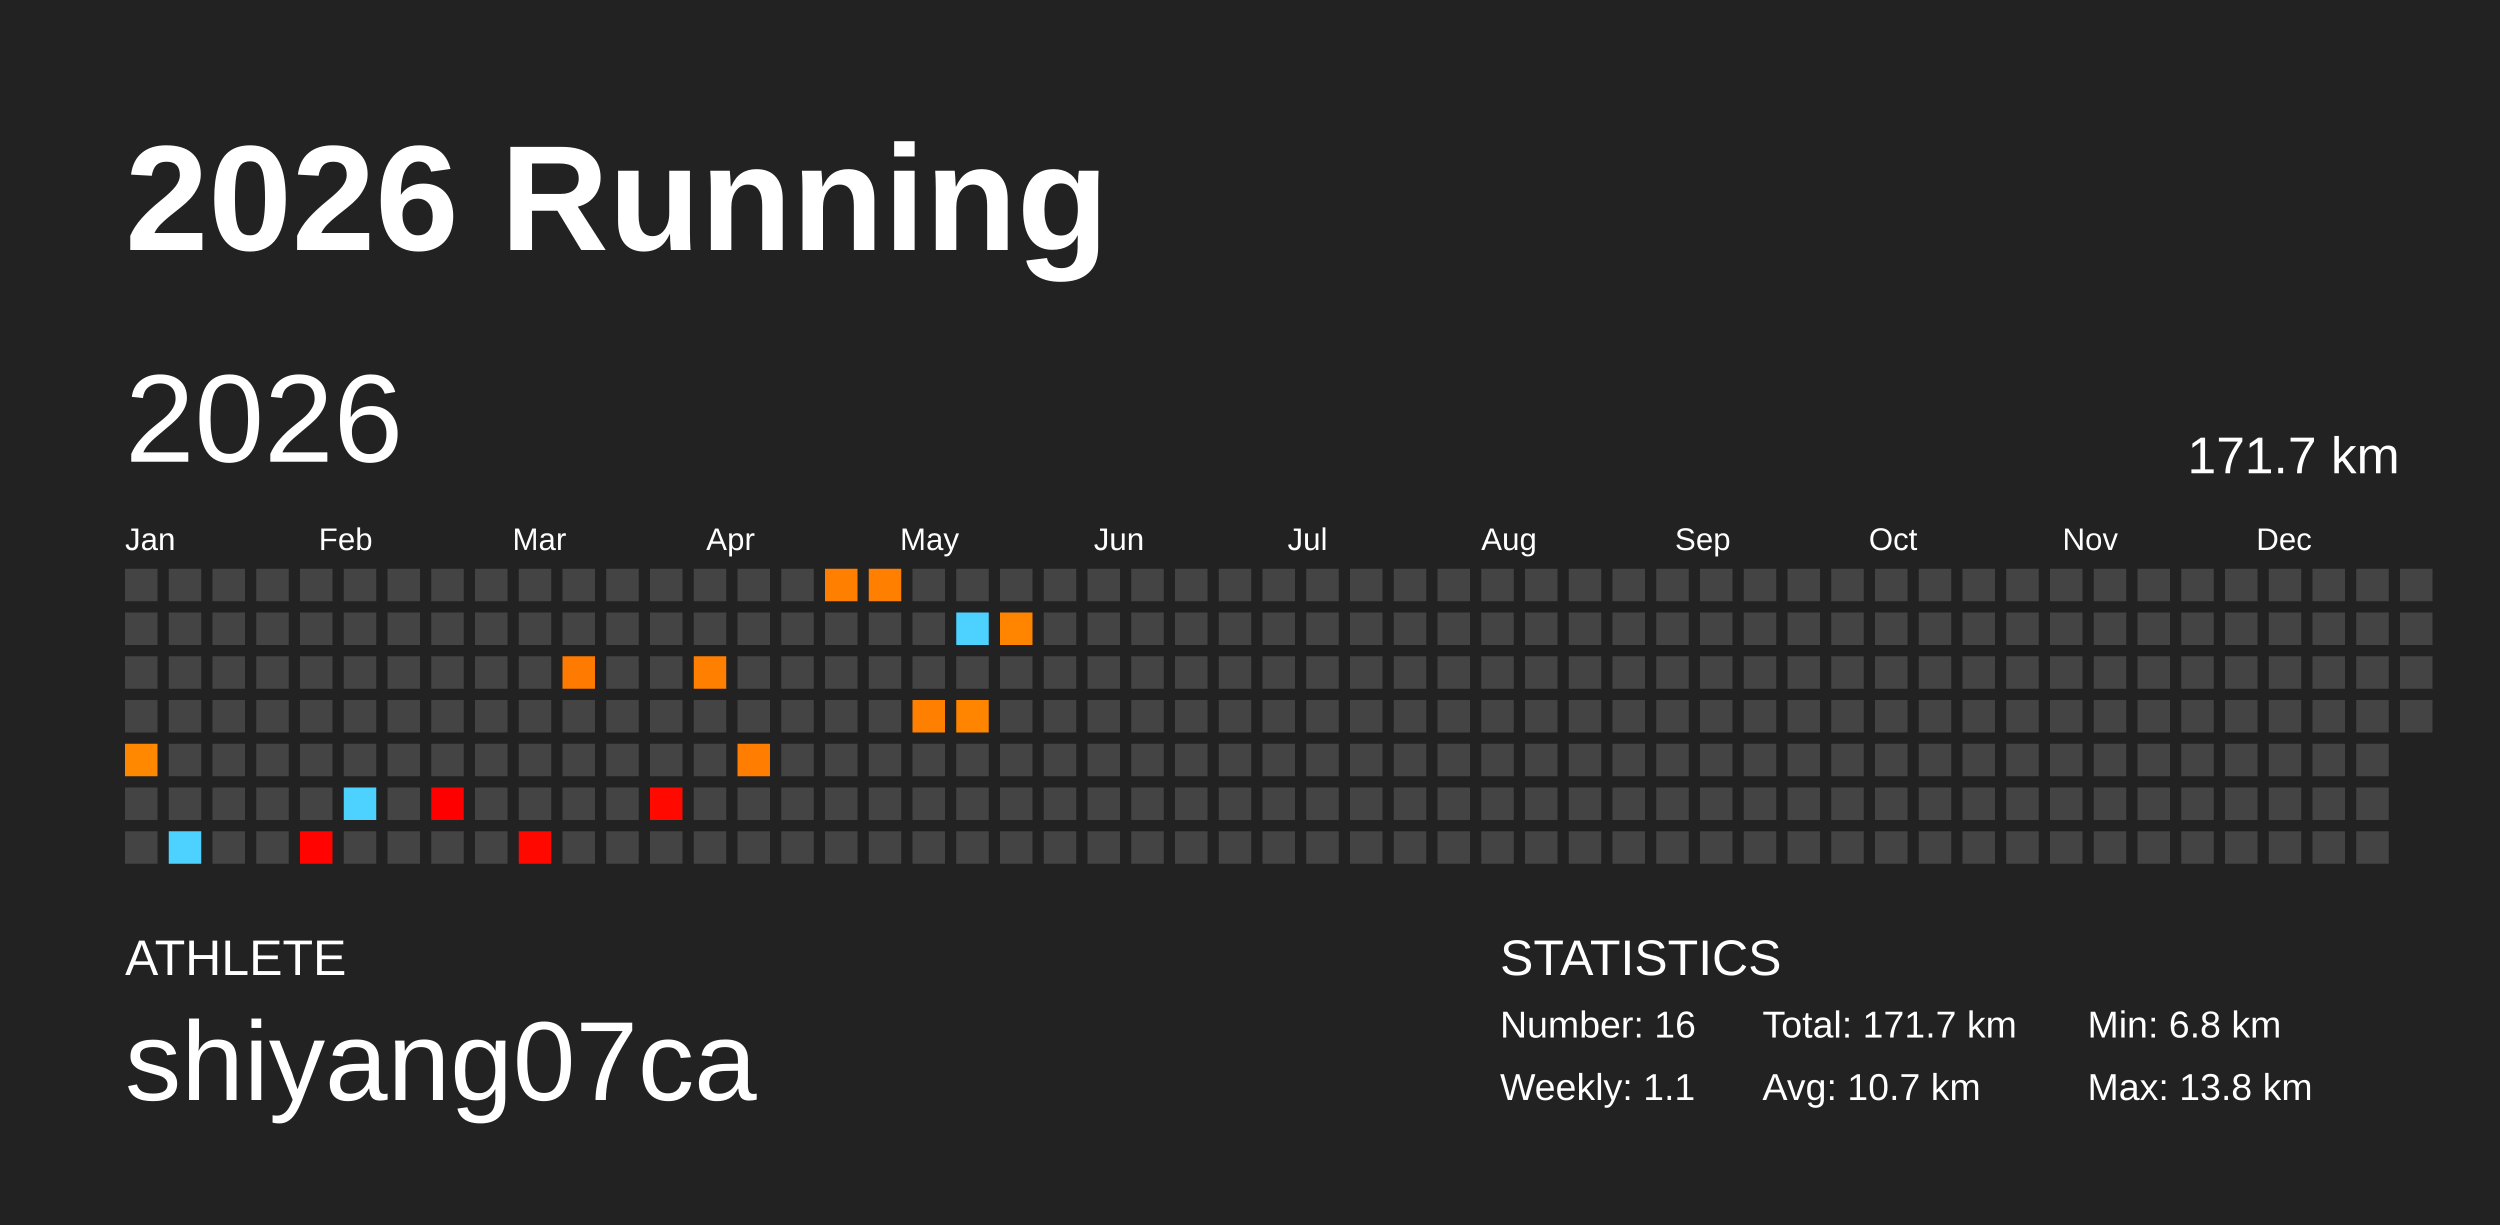
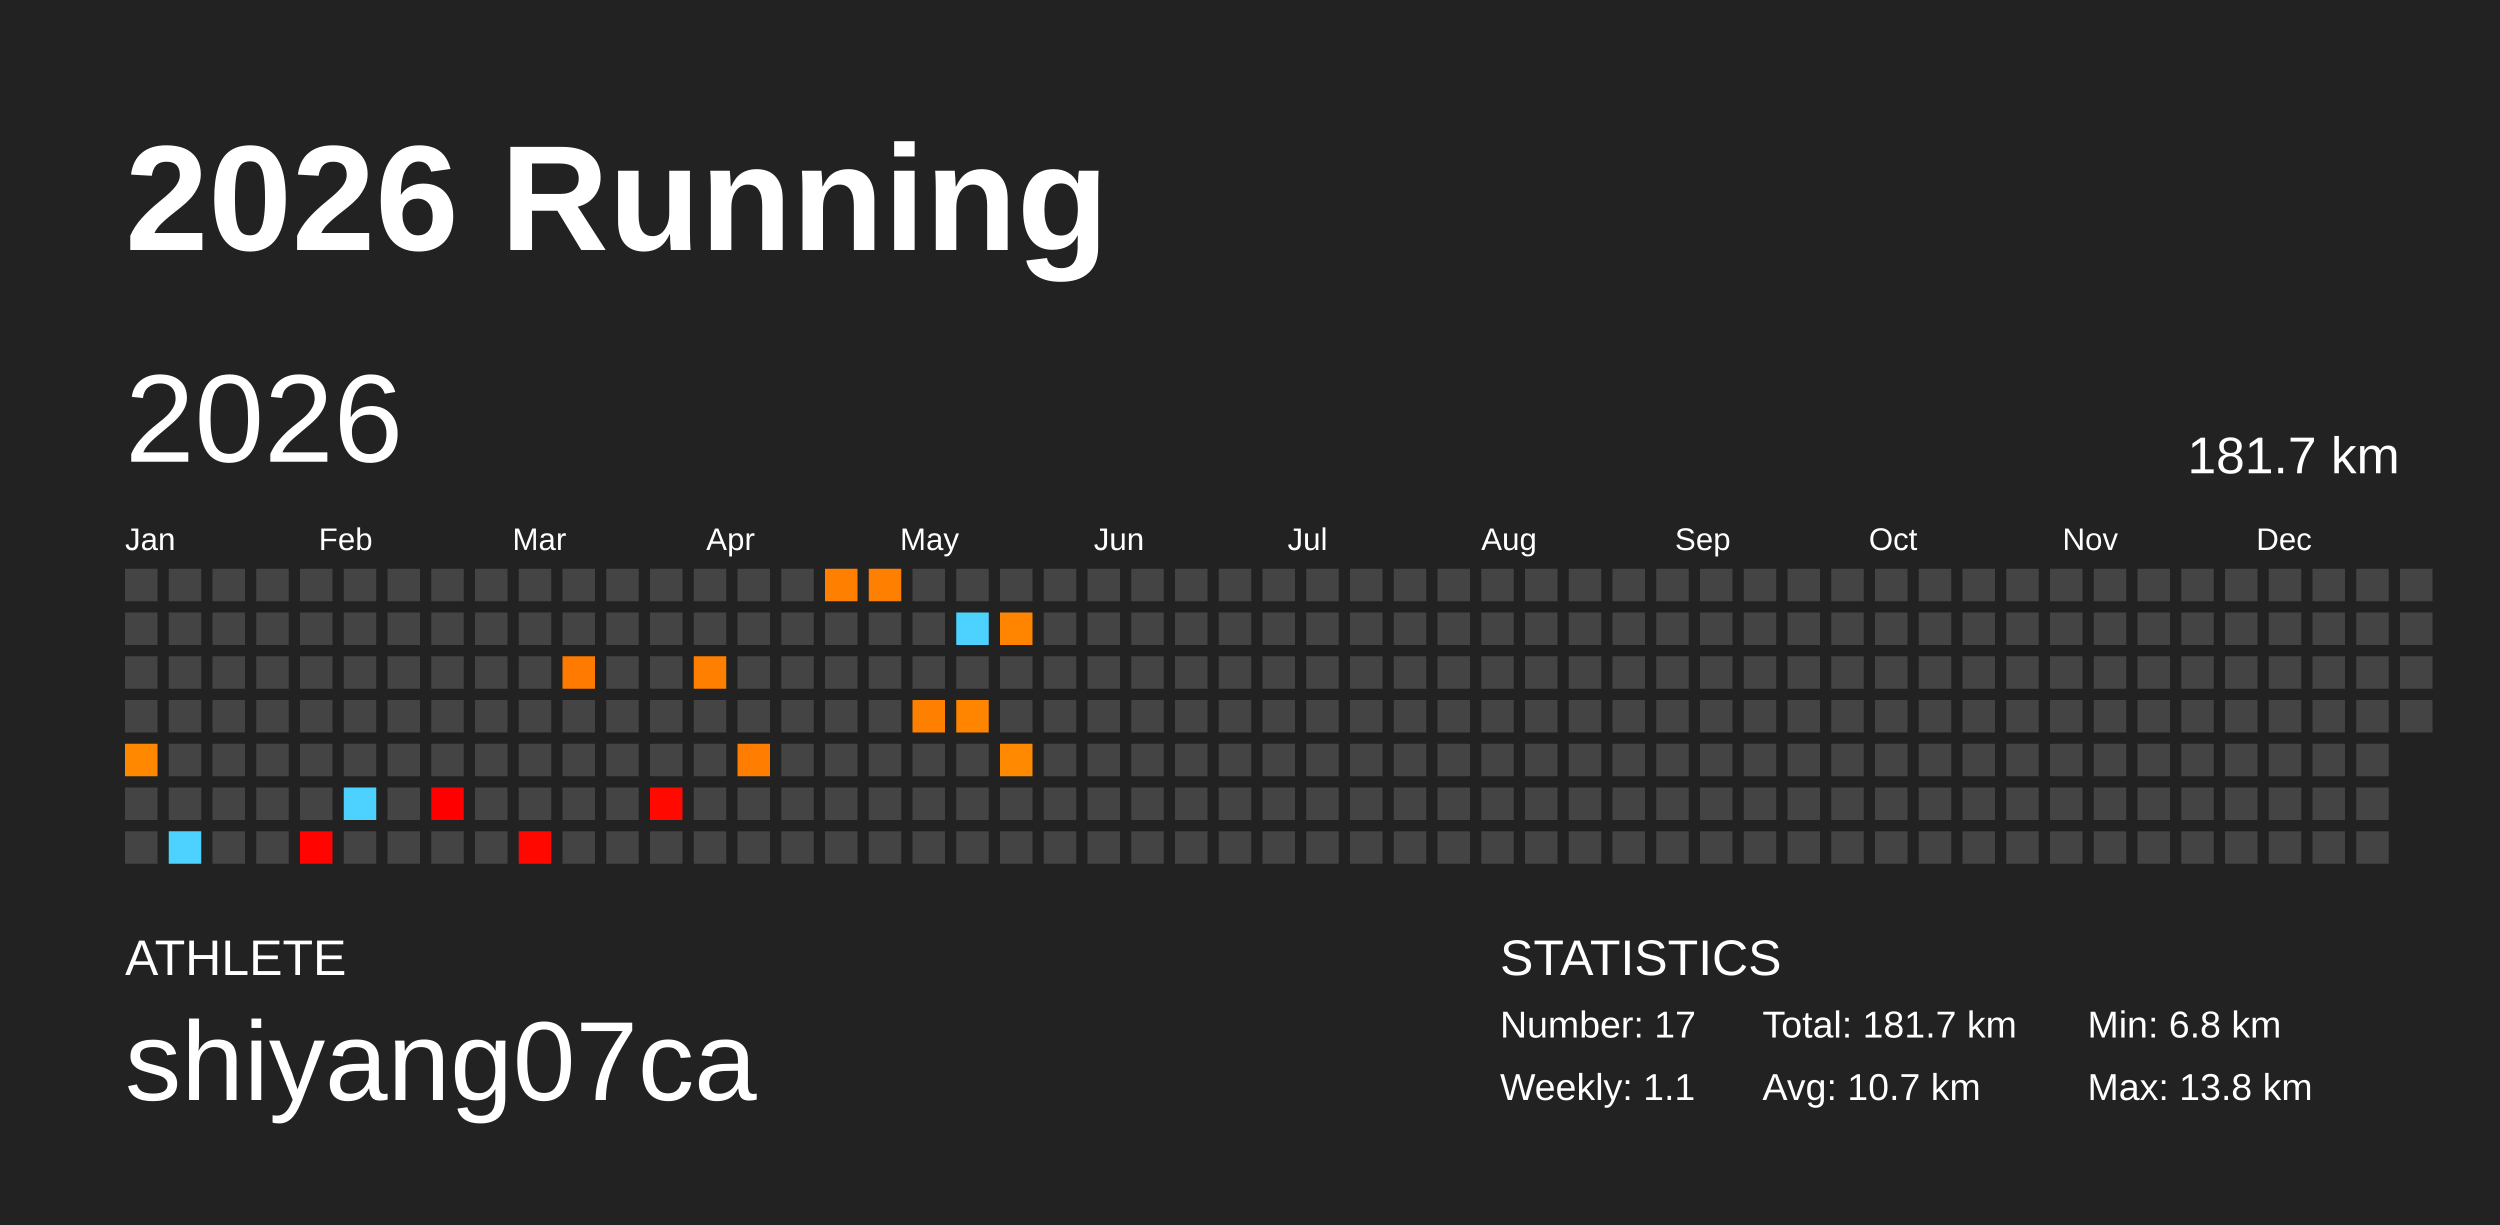
<svg xmlns="http://www.w3.org/2000/svg" baseProfile="full" height="98mm" version="1.1" viewBox="0,0,200,98" width="200mm">
  <defs />
  <rect fill="#222222" height="98" width="200" x="0" y="0" />
  <text fill="#FFFFFF" style="font-size:12px; font-family:Arial; font-weight:bold;" x="10" y="20">2026 Running</text>
  <text fill="#FFFFFF" style="font-size:4px; font-family:Arial" x="10" y="78">ATHLETE</text>
  <text fill="#FFFFFF" style="font-size:9px; font-family:Arial" x="10" y="88">shiyang07ca</text>
  <text fill="#FFFFFF" style="font-size:4px; font-family:Arial" x="120" y="78">STATISTICS</text>
-   <text fill="#FFFFFF" style="font-size:3px; font-family:Arial" x="120" y="83">Number: 16</text>
+   <text fill="#FFFFFF" style="font-size:3px; font-family:Arial" x="120" y="83">Number: 17</text>
  <text fill="#FFFFFF" style="font-size:3px; font-family:Arial" x="120" y="88">Weekly: 1.1</text>
-   <text fill="#FFFFFF" style="font-size:3px; font-family:Arial" x="141" y="83">Total: 171.7 km</text>
+   <text fill="#FFFFFF" style="font-size:3px; font-family:Arial" x="141" y="83">Total: 181.7 km</text>
  <text fill="#FFFFFF" style="font-size:3px; font-family:Arial" x="141" y="88">Avg: 10.7 km</text>
  <text fill="#FFFFFF" style="font-size:3px; font-family:Arial" x="167" y="83">Min: 6.8 km</text>
  <text fill="#FFFFFF" style="font-size:3px; font-family:Arial" x="167" y="88">Max: 13.8 km</text>
  <text dominant-baseline="hanging" fill="#FFFFFF" style="font-size:10.0px; font-family:Arial;" x="10" y="30">2026</text>
-   <text dominant-baseline="hanging" fill="#FFFFFF" style="font-size:4.125px; font-family:Arial;" x="175" y="35">171.7 km</text>
+   <text dominant-baseline="hanging" fill="#FFFFFF" style="font-size:4.125px; font-family:Arial;" x="175" y="35">181.7 km</text>
  <text fill="#FFFFFF" style="font-size:2.5px; font-family:Arial" x="10.0" y="44">Jan</text>
  <text fill="#FFFFFF" style="font-size:2.5px; font-family:Arial" x="25.5" y="44">Feb</text>
  <text fill="#FFFFFF" style="font-size:2.5px; font-family:Arial" x="41.0" y="44">Mar</text>
  <text fill="#FFFFFF" style="font-size:2.5px; font-family:Arial" x="56.5" y="44">Apr</text>
  <text fill="#FFFFFF" style="font-size:2.5px; font-family:Arial" x="72.0" y="44">May</text>
  <text fill="#FFFFFF" style="font-size:2.5px; font-family:Arial" x="87.5" y="44">Jun</text>
  <text fill="#FFFFFF" style="font-size:2.5px; font-family:Arial" x="103.0" y="44">Jul</text>
  <text fill="#FFFFFF" style="font-size:2.5px; font-family:Arial" x="118.5" y="44">Aug</text>
  <text fill="#FFFFFF" style="font-size:2.5px; font-family:Arial" x="134.0" y="44">Sep</text>
  <text fill="#FFFFFF" style="font-size:2.5px; font-family:Arial" x="149.5" y="44">Oct</text>
  <text fill="#FFFFFF" style="font-size:2.5px; font-family:Arial" x="165.0" y="44">Nov</text>
  <text fill="#FFFFFF" style="font-size:2.5px; font-family:Arial" x="180.5" y="44">Dec</text>
  <rect fill="#444444" height="2.6" width="2.6" x="10.0" y="45.5" />
  <rect fill="#444444" height="2.6" width="2.6" x="10.0" y="49.0" />
  <rect fill="#444444" height="2.6" width="2.6" x="10.0" y="52.5" />
  <rect fill="#444444" height="2.6" width="2.6" x="10.0" y="56.0" />
  <rect fill="#ff8800" height="2.6" width="2.6" x="10.0" y="59.5" />
  <rect fill="#444444" height="2.6" width="2.6" x="10.0" y="63.0" />
  <rect fill="#444444" height="2.6" width="2.6" x="10.0" y="66.5" />
  <rect fill="#444444" height="2.6" width="2.6" x="13.5" y="45.5" />
  <rect fill="#444444" height="2.6" width="2.6" x="13.5" y="49.0" />
  <rect fill="#444444" height="2.6" width="2.6" x="13.5" y="52.5" />
  <rect fill="#444444" height="2.6" width="2.6" x="13.5" y="56.0" />
  <rect fill="#444444" height="2.6" width="2.6" x="13.5" y="59.5" />
  <rect fill="#444444" height="2.6" width="2.6" x="13.5" y="63.0" />
  <rect fill="#4dd2ff" height="2.6" width="2.6" x="13.5" y="66.5" />
  <rect fill="#444444" height="2.6" width="2.6" x="17.0" y="45.5" />
  <rect fill="#444444" height="2.6" width="2.6" x="17.0" y="49.0" />
  <rect fill="#444444" height="2.6" width="2.6" x="17.0" y="52.5" />
  <rect fill="#444444" height="2.6" width="2.6" x="17.0" y="56.0" />
  <rect fill="#444444" height="2.6" width="2.6" x="17.0" y="59.5" />
  <rect fill="#444444" height="2.6" width="2.6" x="17.0" y="63.0" />
  <rect fill="#444444" height="2.6" width="2.6" x="17.0" y="66.5" />
  <rect fill="#444444" height="2.6" width="2.6" x="20.5" y="45.5" />
  <rect fill="#444444" height="2.6" width="2.6" x="20.5" y="49.0" />
  <rect fill="#444444" height="2.6" width="2.6" x="20.5" y="52.5" />
  <rect fill="#444444" height="2.6" width="2.6" x="20.5" y="56.0" />
  <rect fill="#444444" height="2.6" width="2.6" x="20.5" y="59.5" />
  <rect fill="#444444" height="2.6" width="2.6" x="20.5" y="63.0" />
  <rect fill="#444444" height="2.6" width="2.6" x="20.5" y="66.5" />
  <rect fill="#444444" height="2.6" width="2.6" x="24.0" y="45.5" />
  <rect fill="#444444" height="2.6" width="2.6" x="24.0" y="49.0" />
  <rect fill="#444444" height="2.6" width="2.6" x="24.0" y="52.5" />
  <rect fill="#444444" height="2.6" width="2.6" x="24.0" y="56.0" />
  <rect fill="#444444" height="2.6" width="2.6" x="24.0" y="59.5" />
  <rect fill="#444444" height="2.6" width="2.6" x="24.0" y="63.0" />
  <rect fill="#ff0400" height="2.6" width="2.6" x="24.0" y="66.5" />
  <rect fill="#444444" height="2.6" width="2.6" x="27.5" y="45.5" />
  <rect fill="#444444" height="2.6" width="2.6" x="27.5" y="49.0" />
  <rect fill="#444444" height="2.6" width="2.6" x="27.5" y="52.5" />
  <rect fill="#444444" height="2.6" width="2.6" x="27.5" y="56.0" />
  <rect fill="#444444" height="2.6" width="2.6" x="27.5" y="59.5" />
  <rect fill="#4dd2ff" height="2.6" width="2.6" x="27.5" y="63.0" />
  <rect fill="#444444" height="2.6" width="2.6" x="27.5" y="66.5" />
  <rect fill="#444444" height="2.6" width="2.6" x="31.0" y="45.5" />
  <rect fill="#444444" height="2.6" width="2.6" x="31.0" y="49.0" />
  <rect fill="#444444" height="2.6" width="2.6" x="31.0" y="52.5" />
  <rect fill="#444444" height="2.6" width="2.6" x="31.0" y="56.0" />
  <rect fill="#444444" height="2.6" width="2.6" x="31.0" y="59.5" />
  <rect fill="#444444" height="2.6" width="2.6" x="31.0" y="63.0" />
  <rect fill="#444444" height="2.6" width="2.6" x="31.0" y="66.5" />
  <rect fill="#444444" height="2.6" width="2.6" x="34.5" y="45.5" />
  <rect fill="#444444" height="2.6" width="2.6" x="34.5" y="49.0" />
  <rect fill="#444444" height="2.6" width="2.6" x="34.5" y="52.5" />
  <rect fill="#444444" height="2.6" width="2.6" x="34.5" y="56.0" />
  <rect fill="#444444" height="2.6" width="2.6" x="34.5" y="59.5" />
  <rect fill="#ff0000" height="2.6" width="2.6" x="34.5" y="63.0" />
  <rect fill="#444444" height="2.6" width="2.6" x="34.5" y="66.5" />
  <rect fill="#444444" height="2.6" width="2.6" x="38.0" y="45.5" />
  <rect fill="#444444" height="2.6" width="2.6" x="38.0" y="49.0" />
  <rect fill="#444444" height="2.6" width="2.6" x="38.0" y="52.5" />
  <rect fill="#444444" height="2.6" width="2.6" x="38.0" y="56.0" />
  <rect fill="#444444" height="2.6" width="2.6" x="38.0" y="59.5" />
  <rect fill="#444444" height="2.6" width="2.6" x="38.0" y="63.0" />
  <rect fill="#444444" height="2.6" width="2.6" x="38.0" y="66.5" />
  <rect fill="#444444" height="2.6" width="2.6" x="41.5" y="45.5" />
  <rect fill="#444444" height="2.6" width="2.6" x="41.5" y="49.0" />
  <rect fill="#444444" height="2.6" width="2.6" x="41.5" y="52.5" />
  <rect fill="#444444" height="2.6" width="2.6" x="41.5" y="56.0" />
  <rect fill="#444444" height="2.6" width="2.6" x="41.5" y="59.5" />
  <rect fill="#444444" height="2.6" width="2.6" x="41.5" y="63.0" />
  <rect fill="#ff0800" height="2.6" width="2.6" x="41.5" y="66.5" />
  <rect fill="#444444" height="2.6" width="2.6" x="45.0" y="45.5" />
  <rect fill="#444444" height="2.6" width="2.6" x="45.0" y="49.0" />
  <rect fill="#ff7a00" height="2.6" width="2.6" x="45.0" y="52.5" />
  <rect fill="#444444" height="2.6" width="2.6" x="45.0" y="56.0" />
  <rect fill="#444444" height="2.6" width="2.6" x="45.0" y="59.5" />
  <rect fill="#444444" height="2.6" width="2.6" x="45.0" y="63.0" />
  <rect fill="#444444" height="2.6" width="2.6" x="45.0" y="66.5" />
  <rect fill="#444444" height="2.6" width="2.6" x="48.5" y="45.5" />
  <rect fill="#444444" height="2.6" width="2.6" x="48.5" y="49.0" />
  <rect fill="#444444" height="2.6" width="2.6" x="48.5" y="52.5" />
  <rect fill="#444444" height="2.6" width="2.6" x="48.5" y="56.0" />
  <rect fill="#444444" height="2.6" width="2.6" x="48.5" y="59.5" />
  <rect fill="#444444" height="2.6" width="2.6" x="48.5" y="63.0" />
  <rect fill="#444444" height="2.6" width="2.6" x="48.5" y="66.5" />
  <rect fill="#444444" height="2.6" width="2.6" x="52.0" y="45.5" />
  <rect fill="#444444" height="2.6" width="2.6" x="52.0" y="49.0" />
  <rect fill="#444444" height="2.6" width="2.6" x="52.0" y="52.5" />
  <rect fill="#444444" height="2.6" width="2.6" x="52.0" y="56.0" />
  <rect fill="#444444" height="2.6" width="2.6" x="52.0" y="59.5" />
  <rect fill="#ff0900" height="2.6" width="2.6" x="52.0" y="63.0" />
  <rect fill="#444444" height="2.6" width="2.6" x="52.0" y="66.5" />
  <rect fill="#444444" height="2.6" width="2.6" x="55.5" y="45.5" />
  <rect fill="#444444" height="2.6" width="2.6" x="55.5" y="49.0" />
  <rect fill="#ff8000" height="2.6" width="2.6" x="55.5" y="52.5" />
  <rect fill="#444444" height="2.6" width="2.6" x="55.5" y="56.0" />
  <rect fill="#444444" height="2.6" width="2.6" x="55.5" y="59.5" />
  <rect fill="#444444" height="2.6" width="2.6" x="55.5" y="63.0" />
  <rect fill="#444444" height="2.6" width="2.6" x="55.5" y="66.5" />
  <rect fill="#444444" height="2.6" width="2.6" x="59.0" y="45.5" />
  <rect fill="#444444" height="2.6" width="2.6" x="59.0" y="49.0" />
  <rect fill="#444444" height="2.6" width="2.6" x="59.0" y="52.5" />
  <rect fill="#444444" height="2.6" width="2.6" x="59.0" y="56.0" />
  <rect fill="#ff7d00" height="2.6" width="2.6" x="59.0" y="59.5" />
  <rect fill="#444444" height="2.6" width="2.6" x="59.0" y="63.0" />
  <rect fill="#444444" height="2.6" width="2.6" x="59.0" y="66.5" />
  <rect fill="#444444" height="2.6" width="2.6" x="62.5" y="45.5" />
  <rect fill="#444444" height="2.6" width="2.6" x="62.5" y="49.0" />
  <rect fill="#444444" height="2.6" width="2.6" x="62.5" y="52.5" />
  <rect fill="#444444" height="2.6" width="2.6" x="62.5" y="56.0" />
  <rect fill="#444444" height="2.6" width="2.6" x="62.5" y="59.5" />
  <rect fill="#444444" height="2.6" width="2.6" x="62.5" y="63.0" />
  <rect fill="#444444" height="2.6" width="2.6" x="62.5" y="66.5" />
  <rect fill="#ff7f00" height="2.6" width="2.6" x="66.0" y="45.5" />
  <rect fill="#444444" height="2.6" width="2.6" x="66.0" y="49.0" />
  <rect fill="#444444" height="2.6" width="2.6" x="66.0" y="52.5" />
  <rect fill="#444444" height="2.6" width="2.6" x="66.0" y="56.0" />
  <rect fill="#444444" height="2.6" width="2.6" x="66.0" y="59.5" />
  <rect fill="#444444" height="2.6" width="2.6" x="66.0" y="63.0" />
  <rect fill="#444444" height="2.6" width="2.6" x="66.0" y="66.5" />
  <rect fill="#ff8000" height="2.6" width="2.6" x="69.5" y="45.5" />
  <rect fill="#444444" height="2.6" width="2.6" x="69.5" y="49.0" />
  <rect fill="#444444" height="2.6" width="2.6" x="69.5" y="52.5" />
  <rect fill="#444444" height="2.6" width="2.6" x="69.5" y="56.0" />
  <rect fill="#444444" height="2.6" width="2.6" x="69.5" y="59.5" />
  <rect fill="#444444" height="2.6" width="2.6" x="69.5" y="63.0" />
  <rect fill="#444444" height="2.6" width="2.6" x="69.5" y="66.5" />
  <rect fill="#444444" height="2.6" width="2.6" x="73.0" y="45.5" />
  <rect fill="#444444" height="2.6" width="2.6" x="73.0" y="49.0" />
  <rect fill="#444444" height="2.6" width="2.6" x="73.0" y="52.5" />
  <rect fill="#ff8000" height="2.6" width="2.6" x="73.0" y="56.0" />
  <rect fill="#444444" height="2.6" width="2.6" x="73.0" y="59.5" />
  <rect fill="#444444" height="2.6" width="2.6" x="73.0" y="63.0" />
  <rect fill="#444444" height="2.6" width="2.6" x="73.0" y="66.5" />
  <rect fill="#444444" height="2.6" width="2.6" x="76.5" y="45.5" />
  <rect fill="#4dd2ff" height="2.6" width="2.6" x="76.5" y="49.0" />
  <rect fill="#444444" height="2.6" width="2.6" x="76.5" y="52.5" />
  <rect fill="#ff8500" height="2.6" width="2.6" x="76.5" y="56.0" />
  <rect fill="#444444" height="2.6" width="2.6" x="76.5" y="59.5" />
  <rect fill="#444444" height="2.6" width="2.6" x="76.5" y="63.0" />
  <rect fill="#444444" height="2.6" width="2.6" x="76.5" y="66.5" />
  <rect fill="#444444" height="2.6" width="2.6" x="80.0" y="45.5" />
  <rect fill="#ff8400" height="2.6" width="2.6" x="80.0" y="49.0" />
  <rect fill="#444444" height="2.6" width="2.6" x="80.0" y="52.5" />
  <rect fill="#444444" height="2.6" width="2.6" x="80.0" y="56.0" />
-   <rect fill="#444444" height="2.6" width="2.6" x="80.0" y="59.5" />
+   <rect fill="#ff8900" height="2.6" width="2.6" x="80.0" y="59.5" />
  <rect fill="#444444" height="2.6" width="2.6" x="80.0" y="63.0" />
  <rect fill="#444444" height="2.6" width="2.6" x="80.0" y="66.5" />
  <rect fill="#444444" height="2.6" width="2.6" x="83.5" y="45.5" />
  <rect fill="#444444" height="2.6" width="2.6" x="83.5" y="49.0" />
  <rect fill="#444444" height="2.6" width="2.6" x="83.5" y="52.5" />
  <rect fill="#444444" height="2.6" width="2.6" x="83.5" y="56.0" />
  <rect fill="#444444" height="2.6" width="2.6" x="83.5" y="59.5" />
  <rect fill="#444444" height="2.6" width="2.6" x="83.5" y="63.0" />
  <rect fill="#444444" height="2.6" width="2.6" x="83.5" y="66.5" />
  <rect fill="#444444" height="2.6" width="2.6" x="87.0" y="45.5" />
  <rect fill="#444444" height="2.6" width="2.6" x="87.0" y="49.0" />
  <rect fill="#444444" height="2.6" width="2.6" x="87.0" y="52.5" />
  <rect fill="#444444" height="2.6" width="2.6" x="87.0" y="56.0" />
  <rect fill="#444444" height="2.6" width="2.6" x="87.0" y="59.5" />
  <rect fill="#444444" height="2.6" width="2.6" x="87.0" y="63.0" />
  <rect fill="#444444" height="2.6" width="2.6" x="87.0" y="66.5" />
  <rect fill="#444444" height="2.6" width="2.6" x="90.5" y="45.5" />
  <rect fill="#444444" height="2.6" width="2.6" x="90.5" y="49.0" />
  <rect fill="#444444" height="2.6" width="2.6" x="90.5" y="52.5" />
  <rect fill="#444444" height="2.6" width="2.6" x="90.5" y="56.0" />
  <rect fill="#444444" height="2.6" width="2.6" x="90.5" y="59.5" />
  <rect fill="#444444" height="2.6" width="2.6" x="90.5" y="63.0" />
  <rect fill="#444444" height="2.6" width="2.6" x="90.5" y="66.5" />
  <rect fill="#444444" height="2.6" width="2.6" x="94.0" y="45.5" />
  <rect fill="#444444" height="2.6" width="2.6" x="94.0" y="49.0" />
  <rect fill="#444444" height="2.6" width="2.6" x="94.0" y="52.5" />
  <rect fill="#444444" height="2.6" width="2.6" x="94.0" y="56.0" />
  <rect fill="#444444" height="2.6" width="2.6" x="94.0" y="59.5" />
  <rect fill="#444444" height="2.6" width="2.6" x="94.0" y="63.0" />
  <rect fill="#444444" height="2.6" width="2.6" x="94.0" y="66.5" />
  <rect fill="#444444" height="2.6" width="2.6" x="97.5" y="45.5" />
  <rect fill="#444444" height="2.6" width="2.6" x="97.5" y="49.0" />
  <rect fill="#444444" height="2.6" width="2.6" x="97.5" y="52.5" />
  <rect fill="#444444" height="2.6" width="2.6" x="97.5" y="56.0" />
  <rect fill="#444444" height="2.6" width="2.6" x="97.5" y="59.5" />
  <rect fill="#444444" height="2.6" width="2.6" x="97.5" y="63.0" />
  <rect fill="#444444" height="2.6" width="2.6" x="97.5" y="66.5" />
  <rect fill="#444444" height="2.6" width="2.6" x="101.0" y="45.5" />
  <rect fill="#444444" height="2.6" width="2.6" x="101.0" y="49.0" />
  <rect fill="#444444" height="2.6" width="2.6" x="101.0" y="52.5" />
  <rect fill="#444444" height="2.6" width="2.6" x="101.0" y="56.0" />
  <rect fill="#444444" height="2.6" width="2.6" x="101.0" y="59.5" />
  <rect fill="#444444" height="2.6" width="2.6" x="101.0" y="63.0" />
  <rect fill="#444444" height="2.6" width="2.6" x="101.0" y="66.5" />
  <rect fill="#444444" height="2.6" width="2.6" x="104.5" y="45.5" />
  <rect fill="#444444" height="2.6" width="2.6" x="104.5" y="49.0" />
  <rect fill="#444444" height="2.6" width="2.6" x="104.5" y="52.5" />
  <rect fill="#444444" height="2.6" width="2.6" x="104.5" y="56.0" />
  <rect fill="#444444" height="2.6" width="2.6" x="104.5" y="59.5" />
  <rect fill="#444444" height="2.6" width="2.6" x="104.5" y="63.0" />
  <rect fill="#444444" height="2.6" width="2.6" x="104.5" y="66.5" />
  <rect fill="#444444" height="2.6" width="2.6" x="108.0" y="45.5" />
  <rect fill="#444444" height="2.6" width="2.6" x="108.0" y="49.0" />
  <rect fill="#444444" height="2.6" width="2.6" x="108.0" y="52.5" />
  <rect fill="#444444" height="2.6" width="2.6" x="108.0" y="56.0" />
  <rect fill="#444444" height="2.6" width="2.6" x="108.0" y="59.5" />
  <rect fill="#444444" height="2.6" width="2.6" x="108.0" y="63.0" />
  <rect fill="#444444" height="2.6" width="2.6" x="108.0" y="66.5" />
  <rect fill="#444444" height="2.6" width="2.6" x="111.5" y="45.5" />
  <rect fill="#444444" height="2.6" width="2.6" x="111.5" y="49.0" />
  <rect fill="#444444" height="2.6" width="2.6" x="111.5" y="52.5" />
  <rect fill="#444444" height="2.6" width="2.6" x="111.5" y="56.0" />
  <rect fill="#444444" height="2.6" width="2.6" x="111.5" y="59.5" />
  <rect fill="#444444" height="2.6" width="2.6" x="111.5" y="63.0" />
  <rect fill="#444444" height="2.6" width="2.6" x="111.5" y="66.5" />
  <rect fill="#444444" height="2.6" width="2.6" x="115.0" y="45.5" />
  <rect fill="#444444" height="2.6" width="2.6" x="115.0" y="49.0" />
  <rect fill="#444444" height="2.6" width="2.6" x="115.0" y="52.5" />
  <rect fill="#444444" height="2.6" width="2.6" x="115.0" y="56.0" />
  <rect fill="#444444" height="2.6" width="2.6" x="115.0" y="59.5" />
  <rect fill="#444444" height="2.6" width="2.6" x="115.0" y="63.0" />
  <rect fill="#444444" height="2.6" width="2.6" x="115.0" y="66.5" />
  <rect fill="#444444" height="2.6" width="2.6" x="118.5" y="45.5" />
  <rect fill="#444444" height="2.6" width="2.6" x="118.5" y="49.0" />
  <rect fill="#444444" height="2.6" width="2.6" x="118.5" y="52.5" />
  <rect fill="#444444" height="2.6" width="2.6" x="118.5" y="56.0" />
  <rect fill="#444444" height="2.6" width="2.6" x="118.5" y="59.5" />
  <rect fill="#444444" height="2.6" width="2.6" x="118.5" y="63.0" />
  <rect fill="#444444" height="2.6" width="2.6" x="118.5" y="66.5" />
  <rect fill="#444444" height="2.6" width="2.6" x="122.0" y="45.5" />
  <rect fill="#444444" height="2.6" width="2.6" x="122.0" y="49.0" />
  <rect fill="#444444" height="2.6" width="2.6" x="122.0" y="52.5" />
  <rect fill="#444444" height="2.6" width="2.6" x="122.0" y="56.0" />
  <rect fill="#444444" height="2.6" width="2.6" x="122.0" y="59.5" />
  <rect fill="#444444" height="2.6" width="2.6" x="122.0" y="63.0" />
  <rect fill="#444444" height="2.6" width="2.6" x="122.0" y="66.5" />
  <rect fill="#444444" height="2.6" width="2.6" x="125.5" y="45.5" />
  <rect fill="#444444" height="2.6" width="2.6" x="125.5" y="49.0" />
  <rect fill="#444444" height="2.6" width="2.6" x="125.5" y="52.5" />
  <rect fill="#444444" height="2.6" width="2.6" x="125.5" y="56.0" />
  <rect fill="#444444" height="2.6" width="2.6" x="125.5" y="59.5" />
  <rect fill="#444444" height="2.6" width="2.6" x="125.5" y="63.0" />
  <rect fill="#444444" height="2.6" width="2.6" x="125.5" y="66.5" />
  <rect fill="#444444" height="2.6" width="2.6" x="129.0" y="45.5" />
  <rect fill="#444444" height="2.6" width="2.6" x="129.0" y="49.0" />
  <rect fill="#444444" height="2.6" width="2.6" x="129.0" y="52.5" />
  <rect fill="#444444" height="2.6" width="2.6" x="129.0" y="56.0" />
  <rect fill="#444444" height="2.6" width="2.6" x="129.0" y="59.5" />
  <rect fill="#444444" height="2.6" width="2.6" x="129.0" y="63.0" />
  <rect fill="#444444" height="2.6" width="2.6" x="129.0" y="66.5" />
  <rect fill="#444444" height="2.6" width="2.6" x="132.5" y="45.5" />
  <rect fill="#444444" height="2.6" width="2.6" x="132.5" y="49.0" />
  <rect fill="#444444" height="2.6" width="2.6" x="132.5" y="52.5" />
  <rect fill="#444444" height="2.6" width="2.6" x="132.5" y="56.0" />
  <rect fill="#444444" height="2.6" width="2.6" x="132.5" y="59.5" />
  <rect fill="#444444" height="2.6" width="2.6" x="132.5" y="63.0" />
  <rect fill="#444444" height="2.6" width="2.6" x="132.5" y="66.5" />
  <rect fill="#444444" height="2.6" width="2.6" x="136.0" y="45.5" />
  <rect fill="#444444" height="2.6" width="2.6" x="136.0" y="49.0" />
  <rect fill="#444444" height="2.6" width="2.6" x="136.0" y="52.5" />
  <rect fill="#444444" height="2.6" width="2.6" x="136.0" y="56.0" />
  <rect fill="#444444" height="2.6" width="2.6" x="136.0" y="59.5" />
  <rect fill="#444444" height="2.6" width="2.6" x="136.0" y="63.0" />
  <rect fill="#444444" height="2.6" width="2.6" x="136.0" y="66.5" />
  <rect fill="#444444" height="2.6" width="2.6" x="139.5" y="45.5" />
  <rect fill="#444444" height="2.6" width="2.6" x="139.5" y="49.0" />
  <rect fill="#444444" height="2.6" width="2.6" x="139.5" y="52.5" />
  <rect fill="#444444" height="2.6" width="2.6" x="139.5" y="56.0" />
  <rect fill="#444444" height="2.6" width="2.6" x="139.5" y="59.5" />
  <rect fill="#444444" height="2.6" width="2.6" x="139.5" y="63.0" />
  <rect fill="#444444" height="2.6" width="2.6" x="139.5" y="66.5" />
  <rect fill="#444444" height="2.6" width="2.6" x="143.0" y="45.5" />
  <rect fill="#444444" height="2.6" width="2.6" x="143.0" y="49.0" />
  <rect fill="#444444" height="2.6" width="2.6" x="143.0" y="52.5" />
  <rect fill="#444444" height="2.6" width="2.6" x="143.0" y="56.0" />
  <rect fill="#444444" height="2.6" width="2.6" x="143.0" y="59.5" />
  <rect fill="#444444" height="2.6" width="2.6" x="143.0" y="63.0" />
  <rect fill="#444444" height="2.6" width="2.6" x="143.0" y="66.5" />
  <rect fill="#444444" height="2.6" width="2.6" x="146.5" y="45.5" />
  <rect fill="#444444" height="2.6" width="2.6" x="146.5" y="49.0" />
  <rect fill="#444444" height="2.6" width="2.6" x="146.5" y="52.5" />
  <rect fill="#444444" height="2.6" width="2.6" x="146.5" y="56.0" />
  <rect fill="#444444" height="2.6" width="2.6" x="146.5" y="59.5" />
  <rect fill="#444444" height="2.6" width="2.6" x="146.5" y="63.0" />
  <rect fill="#444444" height="2.6" width="2.6" x="146.5" y="66.5" />
  <rect fill="#444444" height="2.6" width="2.6" x="150.0" y="45.5" />
  <rect fill="#444444" height="2.6" width="2.6" x="150.0" y="49.0" />
  <rect fill="#444444" height="2.6" width="2.6" x="150.0" y="52.5" />
  <rect fill="#444444" height="2.6" width="2.6" x="150.0" y="56.0" />
  <rect fill="#444444" height="2.6" width="2.6" x="150.0" y="59.5" />
  <rect fill="#444444" height="2.6" width="2.6" x="150.0" y="63.0" />
  <rect fill="#444444" height="2.6" width="2.6" x="150.0" y="66.5" />
  <rect fill="#444444" height="2.6" width="2.6" x="153.5" y="45.5" />
  <rect fill="#444444" height="2.6" width="2.6" x="153.5" y="49.0" />
  <rect fill="#444444" height="2.6" width="2.6" x="153.5" y="52.5" />
  <rect fill="#444444" height="2.6" width="2.6" x="153.5" y="56.0" />
  <rect fill="#444444" height="2.6" width="2.6" x="153.5" y="59.5" />
  <rect fill="#444444" height="2.6" width="2.6" x="153.5" y="63.0" />
  <rect fill="#444444" height="2.6" width="2.6" x="153.5" y="66.5" />
  <rect fill="#444444" height="2.6" width="2.6" x="157.0" y="45.5" />
  <rect fill="#444444" height="2.6" width="2.6" x="157.0" y="49.0" />
  <rect fill="#444444" height="2.6" width="2.6" x="157.0" y="52.5" />
  <rect fill="#444444" height="2.6" width="2.6" x="157.0" y="56.0" />
  <rect fill="#444444" height="2.6" width="2.6" x="157.0" y="59.5" />
  <rect fill="#444444" height="2.6" width="2.6" x="157.0" y="63.0" />
  <rect fill="#444444" height="2.6" width="2.6" x="157.0" y="66.5" />
  <rect fill="#444444" height="2.6" width="2.6" x="160.5" y="45.5" />
  <rect fill="#444444" height="2.6" width="2.6" x="160.5" y="49.0" />
  <rect fill="#444444" height="2.6" width="2.6" x="160.5" y="52.5" />
  <rect fill="#444444" height="2.6" width="2.6" x="160.5" y="56.0" />
  <rect fill="#444444" height="2.6" width="2.6" x="160.5" y="59.5" />
  <rect fill="#444444" height="2.6" width="2.6" x="160.5" y="63.0" />
  <rect fill="#444444" height="2.6" width="2.6" x="160.5" y="66.5" />
  <rect fill="#444444" height="2.6" width="2.6" x="164.0" y="45.5" />
  <rect fill="#444444" height="2.6" width="2.6" x="164.0" y="49.0" />
  <rect fill="#444444" height="2.6" width="2.6" x="164.0" y="52.5" />
  <rect fill="#444444" height="2.6" width="2.6" x="164.0" y="56.0" />
  <rect fill="#444444" height="2.6" width="2.6" x="164.0" y="59.5" />
  <rect fill="#444444" height="2.6" width="2.6" x="164.0" y="63.0" />
  <rect fill="#444444" height="2.6" width="2.6" x="164.0" y="66.5" />
  <rect fill="#444444" height="2.6" width="2.6" x="167.5" y="45.5" />
  <rect fill="#444444" height="2.6" width="2.6" x="167.5" y="49.0" />
  <rect fill="#444444" height="2.6" width="2.6" x="167.5" y="52.5" />
  <rect fill="#444444" height="2.6" width="2.6" x="167.5" y="56.0" />
  <rect fill="#444444" height="2.6" width="2.6" x="167.5" y="59.5" />
  <rect fill="#444444" height="2.6" width="2.6" x="167.5" y="63.0" />
  <rect fill="#444444" height="2.6" width="2.6" x="167.5" y="66.5" />
  <rect fill="#444444" height="2.6" width="2.6" x="171.0" y="45.5" />
  <rect fill="#444444" height="2.6" width="2.6" x="171.0" y="49.0" />
  <rect fill="#444444" height="2.6" width="2.6" x="171.0" y="52.5" />
  <rect fill="#444444" height="2.6" width="2.6" x="171.0" y="56.0" />
  <rect fill="#444444" height="2.6" width="2.6" x="171.0" y="59.5" />
  <rect fill="#444444" height="2.6" width="2.6" x="171.0" y="63.0" />
  <rect fill="#444444" height="2.6" width="2.6" x="171.0" y="66.5" />
  <rect fill="#444444" height="2.6" width="2.6" x="174.5" y="45.5" />
  <rect fill="#444444" height="2.6" width="2.6" x="174.5" y="49.0" />
  <rect fill="#444444" height="2.6" width="2.6" x="174.5" y="52.5" />
  <rect fill="#444444" height="2.6" width="2.6" x="174.5" y="56.0" />
  <rect fill="#444444" height="2.6" width="2.6" x="174.5" y="59.5" />
  <rect fill="#444444" height="2.6" width="2.6" x="174.5" y="63.0" />
  <rect fill="#444444" height="2.6" width="2.6" x="174.5" y="66.5" />
  <rect fill="#444444" height="2.6" width="2.6" x="178.0" y="45.5" />
  <rect fill="#444444" height="2.6" width="2.6" x="178.0" y="49.0" />
  <rect fill="#444444" height="2.6" width="2.6" x="178.0" y="52.5" />
  <rect fill="#444444" height="2.6" width="2.6" x="178.0" y="56.0" />
  <rect fill="#444444" height="2.6" width="2.6" x="178.0" y="59.5" />
  <rect fill="#444444" height="2.6" width="2.6" x="178.0" y="63.0" />
  <rect fill="#444444" height="2.6" width="2.6" x="178.0" y="66.5" />
  <rect fill="#444444" height="2.6" width="2.6" x="181.5" y="45.5" />
  <rect fill="#444444" height="2.6" width="2.6" x="181.5" y="49.0" />
  <rect fill="#444444" height="2.6" width="2.6" x="181.5" y="52.5" />
  <rect fill="#444444" height="2.6" width="2.6" x="181.5" y="56.0" />
  <rect fill="#444444" height="2.6" width="2.6" x="181.5" y="59.5" />
  <rect fill="#444444" height="2.6" width="2.6" x="181.5" y="63.0" />
  <rect fill="#444444" height="2.6" width="2.6" x="181.5" y="66.5" />
  <rect fill="#444444" height="2.6" width="2.6" x="185.0" y="45.5" />
  <rect fill="#444444" height="2.6" width="2.6" x="185.0" y="49.0" />
  <rect fill="#444444" height="2.6" width="2.6" x="185.0" y="52.5" />
  <rect fill="#444444" height="2.6" width="2.6" x="185.0" y="56.0" />
  <rect fill="#444444" height="2.6" width="2.6" x="185.0" y="59.5" />
  <rect fill="#444444" height="2.6" width="2.6" x="185.0" y="63.0" />
  <rect fill="#444444" height="2.6" width="2.6" x="185.0" y="66.5" />
  <rect fill="#444444" height="2.6" width="2.6" x="188.5" y="45.5" />
  <rect fill="#444444" height="2.6" width="2.6" x="188.5" y="49.0" />
  <rect fill="#444444" height="2.6" width="2.6" x="188.5" y="52.5" />
  <rect fill="#444444" height="2.6" width="2.6" x="188.5" y="56.0" />
  <rect fill="#444444" height="2.6" width="2.6" x="188.5" y="59.5" />
  <rect fill="#444444" height="2.6" width="2.6" x="188.5" y="63.0" />
  <rect fill="#444444" height="2.6" width="2.6" x="188.5" y="66.5" />
  <rect fill="#444444" height="2.6" width="2.6" x="192.0" y="45.5" />
  <rect fill="#444444" height="2.6" width="2.6" x="192.0" y="49.0" />
  <rect fill="#444444" height="2.6" width="2.6" x="192.0" y="52.5" />
  <rect fill="#444444" height="2.6" width="2.6" x="192.0" y="56.0" />
</svg>
